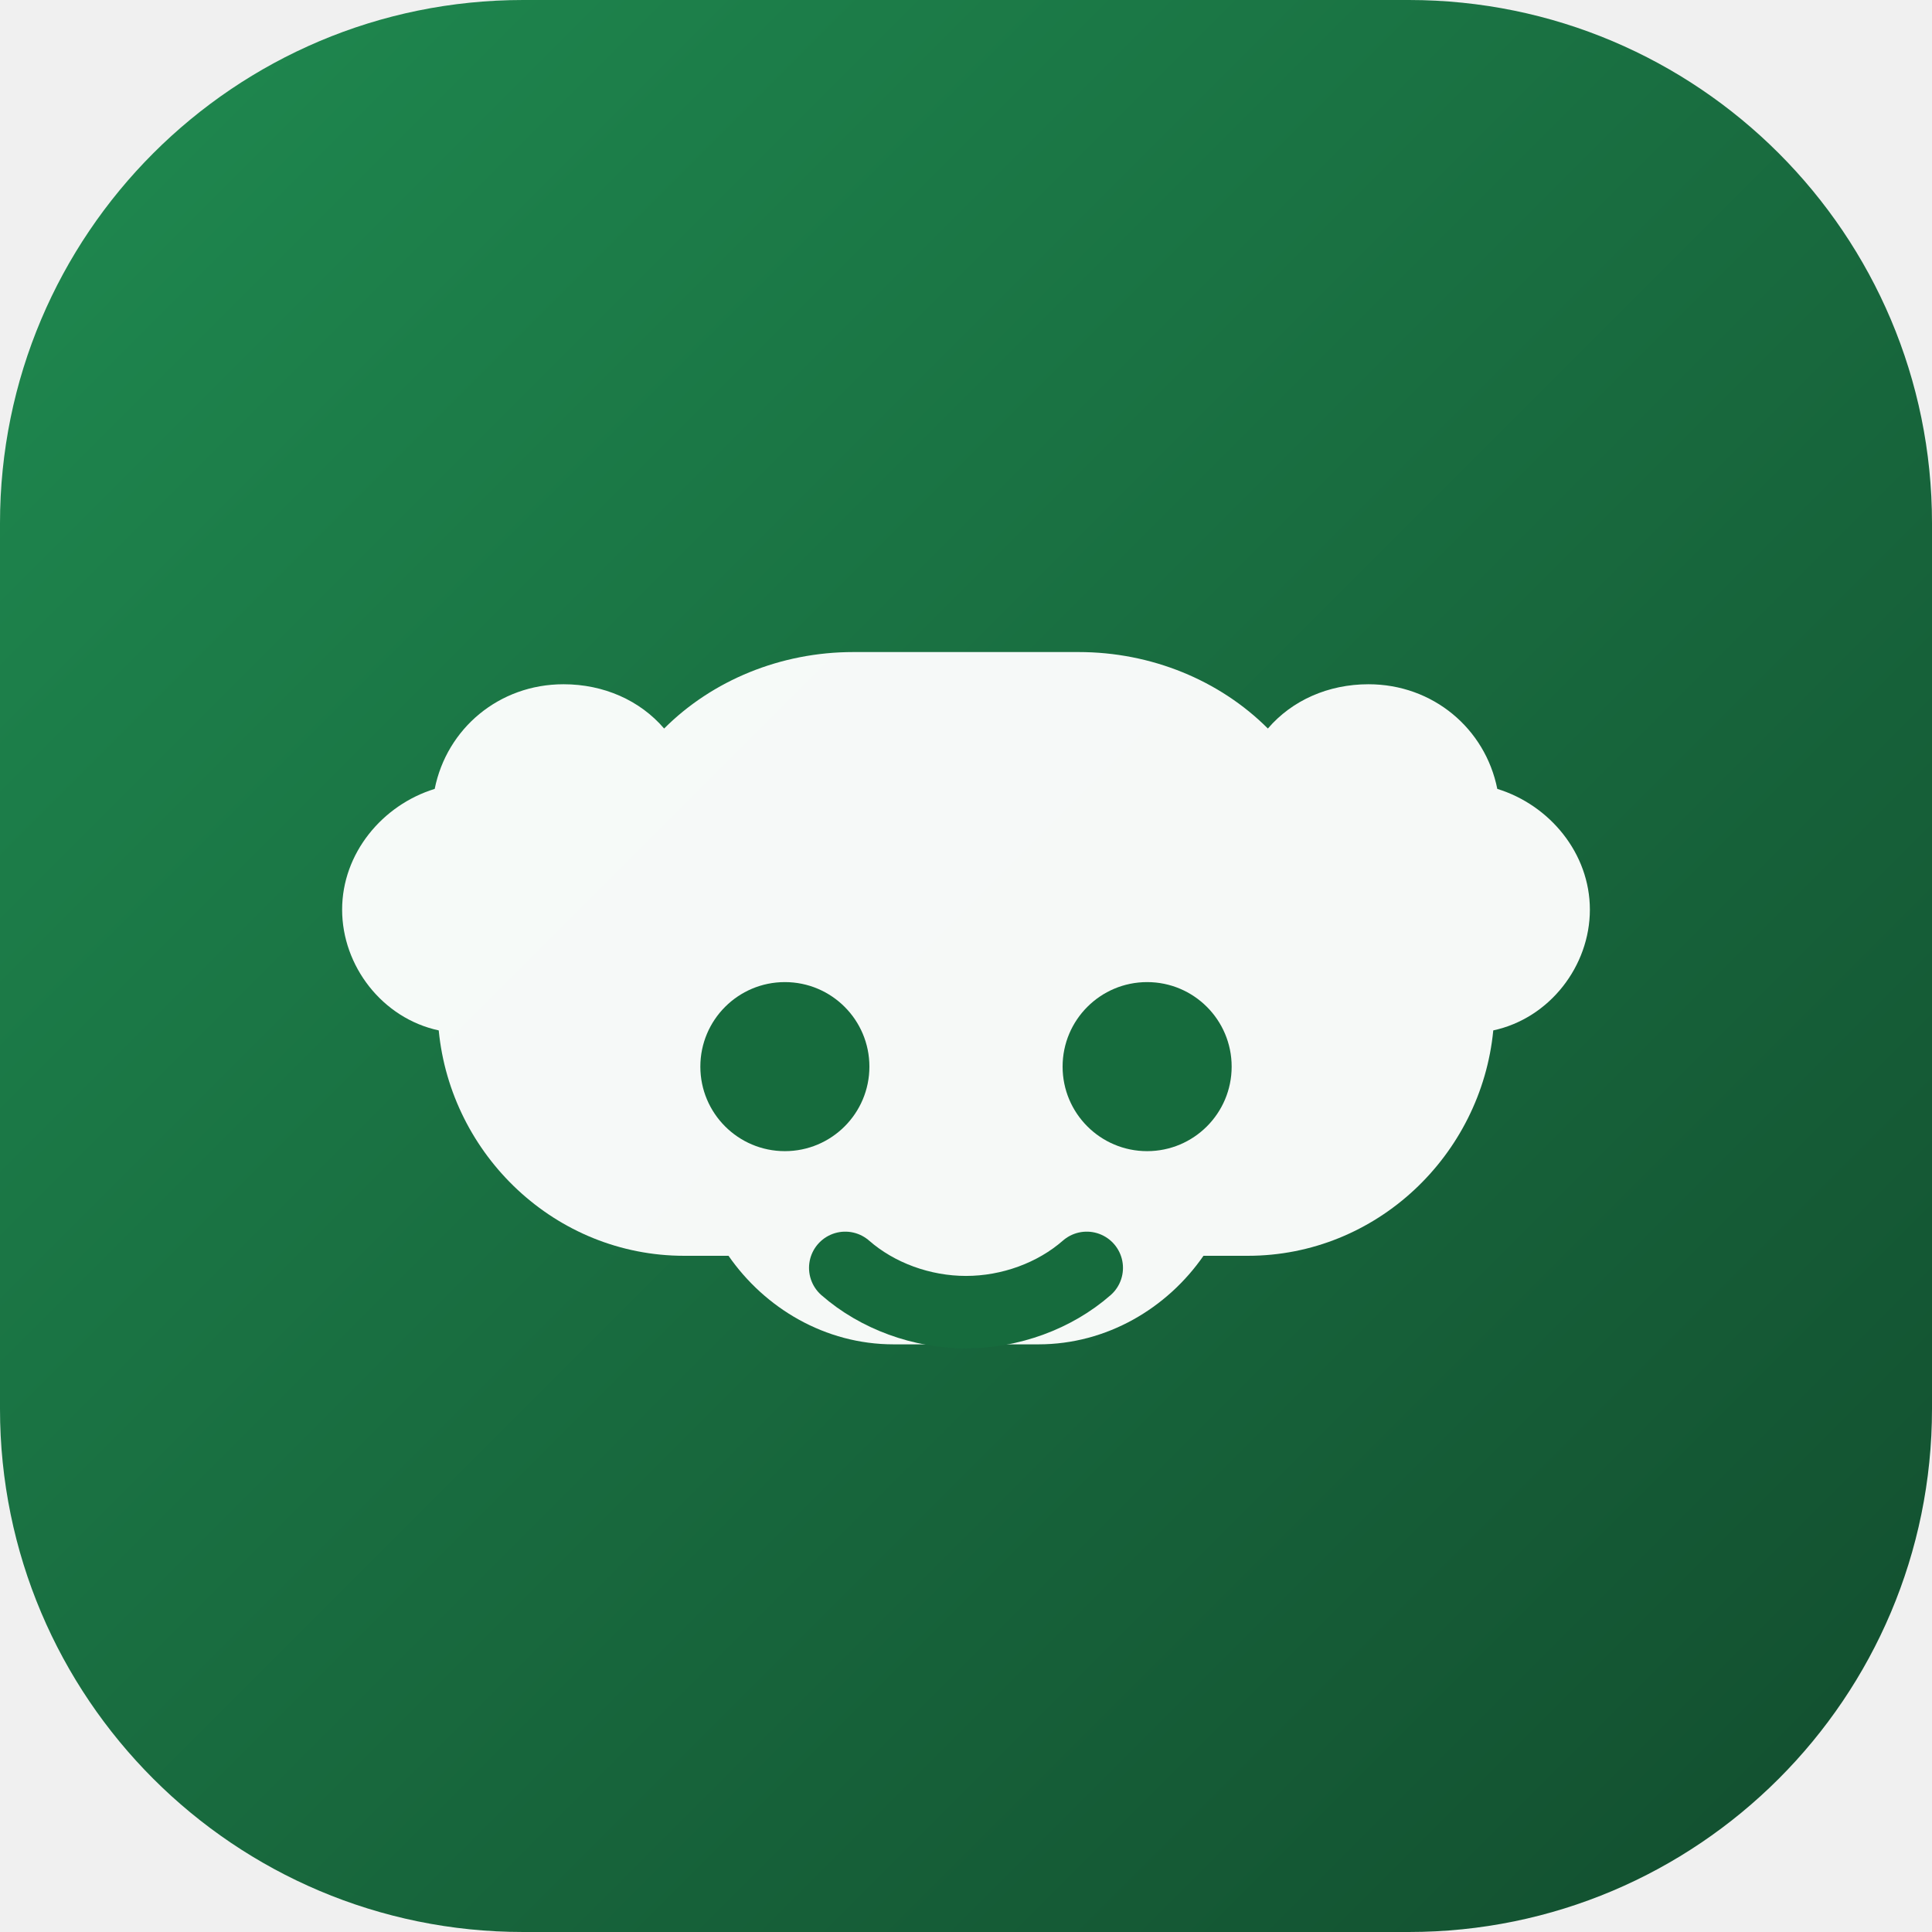
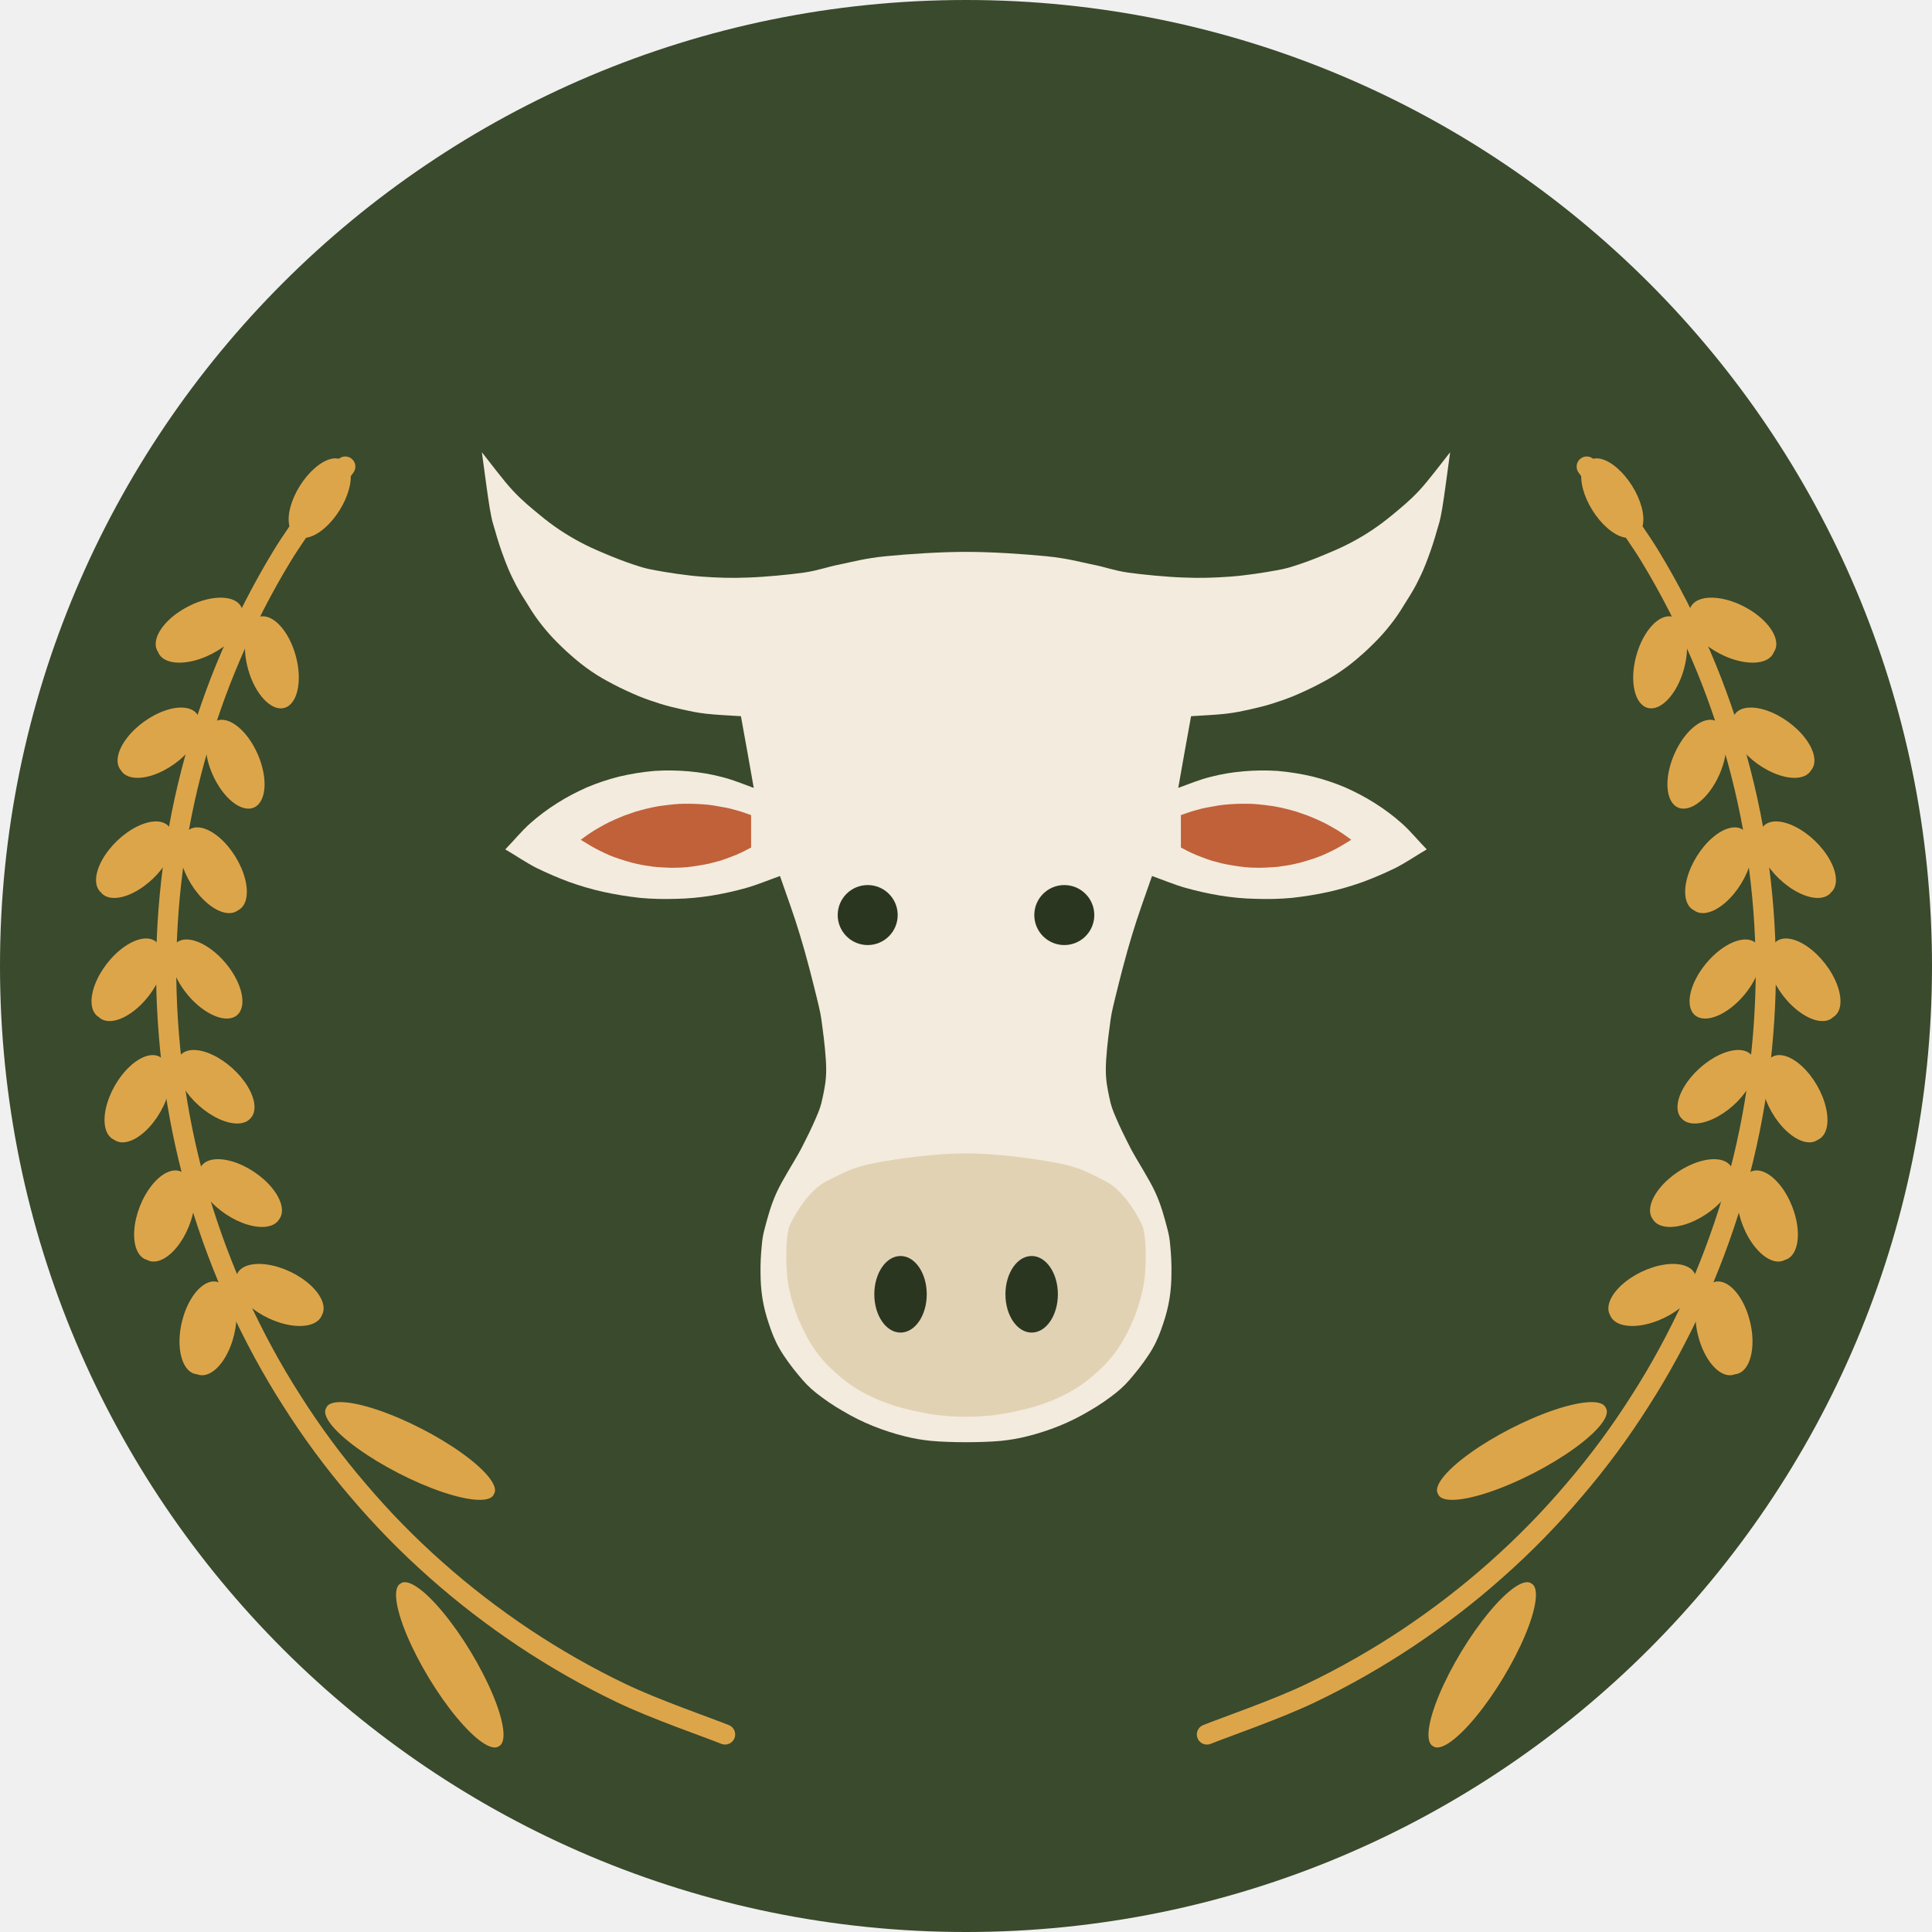
- <svg xmlns="http://www.w3.org/2000/svg" width="48" height="48" viewBox="0 0 48 48" fill="none" role="img" aria-label="Terrabovina">
-   <rect width="48" height="48" rx="13" fill="url(#g)" />
-   <path d="M14 17c-1.6 0-2.9 1.1-3.2 2.6-1.3.4-2.3 1.6-2.3 3 0 1.4 1 2.7 2.4 3 .3 3.1 2.9 5.6 6.1 5.6h1.1c.9 1.3 2.4 2.2 4.1 2.2h3.6c1.7 0 3.2-.9 4.1-2.2h1.1c3.2 0 5.8-2.5 6.1-5.6 1.4-.3 2.4-1.6 2.4-3 0-1.4-1-2.6-2.3-3C36.9 18.1 35.6 17 34 17c-1 0-1.9.4-2.5 1.1-1.2-1.2-2.9-1.9-4.7-1.9h-5.6c-1.8 0-3.5.7-4.7 1.9-.6-.7-1.5-1.1-2.5-1.1Z" fill="#fff" fill-opacity="0.96" />
-   <circle cx="19.5" cy="26.5" r="2.1" fill="#166B3D" />
-   <circle cx="28.5" cy="26.5" r="2.1" fill="#166B3D" />
-   <path d="M21 31.5c.8.7 1.9 1.1 3 1.1s2.2-.4 3-1.1" stroke="#166B3D" stroke-width="1.8" stroke-linecap="round" />
-   <defs>
-     <linearGradient id="g" x1="0" y1="0" x2="48" y2="48" gradientUnits="userSpaceOnUse">
-       <stop stop-color="#1F8A50" />
-       <stop offset="1" stop-color="#124D2E" />
-     </linearGradient>
-   </defs>
+ <svg xmlns="http://www.w3.org/2000/svg" viewBox="0 0 1024 1024" width="1024" height="1024" role="img" aria-label="Terrabovina">
+   <circle cx="512" cy="512" r="512" fill="#3A4A2C" />
+   <g>
+     <path d="M384.3 919.3C375.1 915.6 347 905.9 329.3 897.4C311.5 888.9 294.2 879 277.8 868.1C261.5 857.2 245.7 845.1 231 832C216.3 819 202.4 804.8 189.7 789.8C176.9 774.9 165.1 758.9 154.6 742.3C144 725.8 134.6 708.3 126.4 690.5C118.3 672.7 111.3 654.1 105.7 635.3C100.1 616.5 95.8 597.2 92.9 577.8C90 558.5 88.4 538.7 88.1 519.2C87.9 499.6 89.1 479.8 91.6 460.4C94 441.1 97.9 421.7 103.1 402.8C108.2 384 114.7 365.3 122.4 347.4C130.1 329.4 139.1 311.9 149.2 295.2C159.3 278.5 177.4 255.3 183 247.3" fill="none" stroke="#DDA54A" stroke-width="10.7" stroke-linecap="round" />
+     <path d="M125.5 675.6A25 13.1 205.5 1 1 170.6 697.1A25 13.1 205.5 1 1 125.5 675.6ZM116 679.7A25.1 13.2 283.3 1 1 104.5 728.4A25.1 13.2 283.3 1 1 116 679.7ZM106.4 618.5A25 13.1 213.7 1 1 148 646.2A25 13.1 213.7 1 1 106.4 618.5ZM96.4 621.2A25.1 13.2 291.5 1 1 78 667.8A25.1 13.2 291.5 1 1 96.4 621.2ZM95.6 559.3A25 13.1 221.9 1 1 132.8 592.7A25 13.1 221.9 1 1 95.6 559.3ZM85.4 560.6A25.1 13.2 299.7 1 1 60.5 604.1A25.1 13.2 299.7 1 1 85.4 560.6ZM93.5 499.7A25 13.1 230.1 1 1 125.6 538.1A25 13.1 230.1 1 1 93.5 499.7ZM83.1 499.5A25.1 13.2 307.9 1 1 52.4 539.1A25.1 13.2 307.9 1 1 83.1 499.5ZM99.9 440A25 13.1 238.3 1 1 126.1 482.5A25 13.1 238.3 1 1 99.9 440ZM89.7 438.3A25.1 13.2 316.1 1 1 53.5 473A25.1 13.2 316.1 1 1 89.7 438.3ZM114.6 382.1A25 13.1 246.5 1 1 134.6 428A25 13.1 246.5 1 1 114.6 382.1ZM104.8 379A25.1 13.2 324.3 1 1 64.1 408.3A25.1 13.2 324.3 1 1 104.8 379ZM137.5 326.9A25 13.1 254.7 1 1 150.7 375.2A25 13.1 254.7 1 1 137.5 326.9ZM128.2 322.4A25.1 13.2 332.5 1 1 83.8 345.6A25.1 13.2 332.5 1 1 128.2 322.4ZM261.8 791.9A50 12.9 27.2 1 1 172.9 746.2A50 12.9 27.2 1 1 261.8 791.9ZM264.5 925.5A50.4 12.8 58.9 1 1 212.3 839.3A50.4 12.8 58.9 1 1 264.5 925.5ZM181.8 244.3A23.3 11.6 302.2 1 1 157.1 283.7A23.3 11.6 302.2 1 1 181.8 244.3Z" fill="#DDA54A" />
+     <path d="M639.7 919.3C648.9 915.6 677 905.9 694.7 897.4C712.5 888.9 729.8 879 746.2 868.1C762.5 857.2 778.3 845.1 793 832C807.7 819 821.6 804.8 834.3 789.8C847.1 774.9 858.9 758.9 869.4 742.3C880 725.8 889.4 708.3 897.6 690.5C905.7 672.7 912.7 654.1 918.3 635.3C923.9 616.5 928.2 597.2 931.1 577.8C934 558.5 935.6 538.7 935.9 519.2C936.1 499.6 934.9 479.8 932.4 460.4C930 441.1 926.1 421.7 920.9 402.8C915.8 384 909.3 365.3 901.6 347.4C893.9 329.4 884.9 311.9 874.8 295.2C864.7 278.5 846.6 255.3 841 247.3" fill="none" stroke="#DDA54A" stroke-width="10.7" stroke-linecap="round" />
+     <path d="M898.5 675.6A25 13.1 334.5 1 1 853.4 697.1A25 13.1 334.5 1 1 898.5 675.6ZM908 679.7A25.1 13.2 256.7 1 1 919.5 728.4A25.1 13.2 256.7 1 1 908 679.7ZM917.6 618.5A25 13.1 326.3 1 1 876 646.2A25 13.1 326.3 1 1 917.6 618.5ZM927.6 621.2A25.1 13.2 248.5 1 1 946 667.8A25.1 13.2 248.5 1 1 927.6 621.2ZM928.4 559.3A25 13.1 318.1 1 1 891.2 592.7A25 13.1 318.1 1 1 928.4 559.3ZM938.6 560.6A25.1 13.2 240.3 1 1 963.5 604.1A25.1 13.2 240.3 1 1 938.6 560.6ZM930.5 499.7A25 13.1 309.9 1 1 898.4 538.1A25 13.1 309.9 1 1 930.5 499.7ZM940.9 499.5A25.1 13.2 232.1 1 1 971.6 539.1A25.1 13.2 232.1 1 1 940.9 499.5ZM924.1 440A25 13.1 301.7 1 1 897.9 482.5A25 13.1 301.7 1 1 924.1 440ZM934.3 438.3A25.1 13.2 223.9 1 1 970.5 473A25.1 13.2 223.9 1 1 934.3 438.3ZM909.4 382.1A25 13.1 293.5 1 1 889.4 428A25 13.1 293.5 1 1 909.4 382.1ZM919.2 379A25.1 13.2 215.7 1 1 959.9 408.3A25.1 13.2 215.7 1 1 919.2 379ZM886.5 326.9A25 13.1 285.3 1 1 873.3 375.2A25 13.1 285.3 1 1 886.5 326.9ZM895.8 322.4A25.1 13.2 207.5 1 1 940.2 345.6A25.1 13.2 207.5 1 1 895.8 322.4ZM762.2 791.9A50 12.9 152.8 1 1 851.1 746.2A50 12.9 152.8 1 1 762.2 791.9ZM759.5 925.5A50.4 12.8 121.1 1 1 811.7 839.3A50.4 12.8 121.1 1 1 759.5 925.5ZM842.2 244.3A23.3 11.6 237.8 1 1 866.9 283.7A23.3 11.6 237.8 1 1 842.2 244.3Z" fill="#DDA54A" />
+   </g>
+   <g>
+     <path d="M512 292.5C497.9 292.5 480.8 293.7 469.6 294.8C458.4 295.9 452.3 297.7 445 299.2C437.8 300.6 434.1 302.3 426 303.5C418 304.6 405.7 305.8 396.7 306.1C387.6 306.5 379.9 306.2 371.7 305.6C363.5 305 353.5 303.4 347.5 302.3C341.4 301.2 340.1 300.6 335.4 299.1C330.8 297.6 324.2 295 319.6 293C315 291.1 311.6 289.5 307.8 287.5C304 285.5 300.3 283.3 296.7 280.9C293 278.4 290 276.2 285.9 272.8C281.7 269.3 276.9 265.5 271.8 260C266.7 254.5 260.8 246.5 255.4 239.7C256.8 249.6 258.4 262.6 259.6 269.5C260.8 276.4 261.1 276.8 262.4 281.2C263.6 285.6 265.5 291.5 267.2 295.9C268.8 300.2 270.2 303.6 272.1 307.3C273.9 311.1 276 314.6 278.3 318.2C280.5 321.8 282.9 325.7 285.4 329C287.9 332.3 290.2 335.1 293.1 338.2C296 341.2 299.4 344.6 302.8 347.5C306.2 350.5 309.7 353.3 313.4 355.8C317.1 358.4 320.9 360.5 325.1 362.7C329.3 364.9 334.5 367.3 338.6 369C342.8 370.7 346.1 371.8 349.9 373C353.7 374.2 357.5 375.1 361.5 376C365.6 376.9 369.1 377.7 374.3 378.3C379.5 378.9 386.6 379.2 392.7 379.6C395 392.3 397.3 404.9 399.5 417.6C393.9 415.6 388.3 413.2 382.5 411.8C376.8 410.3 370.8 409.3 364.8 408.8C358.9 408.3 353 408.2 346.9 408.6C340.8 409.1 334.1 410.2 328.2 411.6C322.2 413.1 316.6 415 311.1 417.3C305.7 419.7 300.3 422.5 295.3 425.7C290.2 428.9 285.5 432.4 280.9 436.5C276.3 440.6 272.2 445.7 267.8 450.2C273.3 453.4 278.5 457 284.1 459.9C289.8 462.7 295.6 465.2 301.5 467.4C307.4 469.5 313.4 471.3 319.7 472.7C326 474.1 332.9 475.2 339.3 475.9C345.8 476.5 352 476.6 358.3 476.4C364.6 476.3 370.9 475.7 377.1 474.7C383.3 473.7 389.5 472.3 395.6 470.6C401.6 468.9 407.5 466.4 413.4 464.3C417 474.7 420.8 484.9 424 495.6C427.3 506.3 430.8 520.2 432.8 528.4C434.8 536.5 435.1 538.1 435.9 544.5C436.8 551 437.9 560.7 437.9 566.9C437.9 573.1 436.9 577.5 436 581.8C435.1 586.1 434.4 588.1 432.4 592.7C430.5 597.2 427.8 602.7 424.4 609.3C420.9 615.8 414.8 625.1 411.7 631.9C408.5 638.8 406.8 645.6 405.5 650.4C404.2 655.2 404.1 656.6 403.7 660.7C403.3 664.7 403 670.1 403.1 674.6C403.1 679.2 403.4 683.6 404.1 688.1C404.8 692.6 406 697.2 407.5 701.6C409 706.1 410.6 710.4 413.2 714.9C415.8 719.4 419.8 724.8 423.1 728.7C426.3 732.6 428.6 735.1 432.6 738.3C436.5 741.4 441.5 744.9 446.6 747.8C451.6 750.8 457.2 753.6 462.7 755.8C468.1 758 474.1 759.9 479.3 761.2C484.4 762.5 488.1 763.1 493.5 763.7C499 764.2 505.8 764.4 512 764.4C518.2 764.4 525 764.2 530.5 763.7C535.9 763.1 539.6 762.5 544.7 761.2C549.9 759.9 555.9 758 561.3 755.8C566.8 753.6 572.4 750.8 577.4 747.8C582.5 744.9 587.5 741.4 591.4 738.3C595.4 735.1 597.7 732.6 600.9 728.7C604.2 724.8 608.2 719.4 610.8 714.9C613.4 710.4 615 706.1 616.5 701.6C618 697.2 619.2 692.6 619.9 688.1C620.6 683.6 620.9 679.2 620.9 674.6C621 670.1 620.7 664.7 620.3 660.7C619.9 656.6 619.8 655.2 618.5 650.4C617.2 645.6 615.5 638.8 612.3 631.9C609.2 625.1 603.1 615.8 599.6 609.3C596.2 602.7 593.5 597.2 591.6 592.7C589.6 588.1 588.9 586.1 588 581.8C587.1 577.5 586.1 573.1 586.1 566.9C586.1 560.7 587.2 551 588.1 544.5C588.9 538.1 589.2 536.5 591.2 528.4C593.2 520.2 596.7 506.3 600 495.6C603.2 484.9 607 474.7 610.6 464.3C616.5 466.4 622.4 468.9 628.4 470.6C634.5 472.3 640.7 473.7 646.9 474.7C653.1 475.7 659.4 476.3 665.7 476.4C672 476.6 678.2 476.5 684.7 475.9C691.1 475.2 698 474.1 704.3 472.7C710.6 471.3 716.6 469.5 722.5 467.4C728.4 465.2 734.2 462.7 739.9 459.9C745.5 457 750.7 453.4 756.2 450.2C751.8 445.7 747.7 440.6 743.1 436.5C738.5 432.4 733.8 428.9 728.7 425.7C723.7 422.5 718.3 419.7 712.9 417.3C707.4 415 701.8 413.1 695.8 411.6C689.9 410.2 683.2 409.1 677.1 408.6C671 408.2 665.1 408.3 659.2 408.8C653.2 409.3 647.2 410.3 641.5 411.8C635.7 413.2 630.1 415.6 624.5 417.6C626.7 404.9 629 392.3 631.3 379.6C637.4 379.2 644.5 378.9 649.7 378.3C654.9 377.7 658.4 376.9 662.5 376C666.5 375.1 670.3 374.2 674.1 373C677.9 371.8 681.2 370.7 685.4 369C689.5 367.3 694.7 364.9 698.9 362.7C703.1 360.5 706.9 358.4 710.6 355.8C714.3 353.3 717.8 350.5 721.2 347.5C724.6 344.6 728 341.2 730.9 338.2C733.8 335.1 736.1 332.3 738.6 329C741.1 325.7 743.5 321.8 745.7 318.2C748 314.6 750.1 311.1 751.9 307.3C753.8 303.6 755.2 300.2 756.8 295.9C758.5 291.5 760.4 285.6 761.6 281.2C762.9 276.8 763.2 276.4 764.4 269.5C765.6 262.6 767.2 249.6 768.6 239.7C763.2 246.5 757.3 254.5 752.2 260C747.1 265.5 742.3 269.3 738.1 272.8C734 276.2 731 278.4 727.3 280.9C723.7 283.3 720 285.5 716.2 287.5C712.4 289.5 709 291.1 704.4 293C699.8 295 693.2 297.6 688.6 299.1C683.9 300.6 682.6 301.2 676.5 302.3C670.5 303.4 660.5 305 652.3 305.6C644.1 306.2 636.4 306.5 627.3 306.1C618.3 305.8 606 304.6 598 303.5C589.9 302.3 586.2 300.6 579 299.2C571.7 297.7 565.6 295.9 554.4 294.8C543.2 293.7 526.1 292.5 512 292.5Z" fill="#F3EBDD" />
+     <path d="M398.1 432C396.2 431.4 394.4 430.7 392.5 430.1C390.6 429.5 388.6 429 386.7 428.5C384.8 428.1 382.8 427.7 380.9 427.4C378.9 427 377 426.7 375 426.5C373 426.3 371.1 426.2 369.1 426.1C367.1 426 365.1 426 363.1 426C361.2 426 359.2 426.1 357.2 426.3C355.2 426.5 353.2 426.7 351.3 427C349.3 427.2 347.4 427.6 345.4 428C343.5 428.4 341.6 428.9 339.7 429.4C337.7 429.9 335.8 430.5 334 431.2C332.1 431.8 330.2 432.5 328.4 433.3C326.6 434 324.8 434.9 323 435.7C321.2 436.6 319.5 437.5 317.8 438.5C316 439.5 314.3 440.5 312.7 441.6C311 442.7 309.5 443.9 307.8 445.1C309.5 446.1 311.2 447.2 312.9 448.2C314.6 449.2 316.3 450.1 318.1 451C319.9 451.9 321.7 452.7 323.5 453.5C325.3 454.2 327.2 454.9 329.1 455.5C331 456.1 332.9 456.7 334.8 457.2C336.7 457.7 338.6 458.1 340.6 458.5C342.5 458.8 344.5 459.1 346.5 459.4C348.4 459.6 350.4 459.7 352.4 459.8C354.3 459.9 356.3 460 358.3 459.9C360.3 459.9 362.3 459.8 364.2 459.6C366.2 459.4 368.2 459.1 370.1 458.8C372.1 458.5 374 458.1 376 457.7C377.9 457.2 379.8 456.7 381.7 456.2C383.6 455.6 385.5 454.9 387.3 454.2C389.2 453.5 391 452.8 392.8 451.9C394.6 451.1 396.3 450.1 398.1 449.2C398.1 443.5 398.1 437.8 398.1 432ZM625.9 449.2C627.7 450.1 629.4 451.1 631.2 451.9C633 452.8 634.8 453.5 636.7 454.2C638.5 454.9 640.4 455.6 642.3 456.2C644.2 456.7 646.1 457.2 648 457.7C650 458.1 651.9 458.5 653.9 458.8C655.8 459.1 657.8 459.4 659.8 459.6C661.7 459.8 663.7 459.9 665.7 459.9C667.7 460 669.7 459.9 671.6 459.8C673.6 459.7 675.6 459.6 677.5 459.4C679.5 459.1 681.5 458.8 683.4 458.5C685.4 458.1 687.3 457.7 689.2 457.2C691.1 456.7 693 456.1 694.9 455.5C696.8 454.9 698.7 454.2 700.5 453.5C702.3 452.7 704.1 451.9 705.9 451C707.7 450.1 709.4 449.2 711.1 448.2C712.8 447.2 714.5 446.1 716.2 445.1C714.5 443.9 713 442.7 711.3 441.6C709.7 440.5 708 439.5 706.2 438.5C704.5 437.5 702.8 436.6 701 435.7C699.2 434.9 697.4 434 695.6 433.3C693.8 432.5 691.9 431.8 690 431.2C688.2 430.5 686.3 429.9 684.3 429.4C682.4 428.9 680.5 428.4 678.6 428C676.6 427.6 674.7 427.2 672.7 427C670.8 426.7 668.8 426.5 666.8 426.3C664.8 426.1 662.8 426 660.9 426C658.9 426 656.9 426 654.9 426.1C652.9 426.2 651 426.3 649 426.5C647 426.7 645.1 427 643.1 427.4C641.2 427.7 639.2 428.1 637.3 428.5C635.4 429 633.4 429.5 631.5 430.1C629.6 430.7 627.8 431.4 625.9 432C625.9 437.8 625.9 443.5 625.9 449.2Z" fill="#C0613A" />
+     <path d="M512 611.3C495.9 611.3 475.7 614.1 463.7 616.4C451.8 618.6 446.1 622.1 440.4 624.9C434.7 627.6 432.6 629.6 429.3 633.1C426 636.6 422.4 642.1 420.5 645.7C418.5 649.3 418 650.5 417.4 654.4C416.8 658.4 416.6 664.6 416.8 669.6C417 674.6 417.3 679.3 418.6 684.6C419.8 690 421.8 696.3 424.3 701.7C426.7 707.2 429.9 712.8 433.4 717.5C436.9 722.1 441.2 726.3 445.3 729.7C449.4 733.2 453.2 735.8 458.1 738.4C463 741 468.7 743.4 474.8 745.3C480.8 747.1 488.3 748.7 494.5 749.7C500.7 750.6 506.2 750.9 512 750.9C517.8 750.9 523.3 750.6 529.5 749.7C535.7 748.7 543.2 747.1 549.2 745.3C555.3 743.4 561 741 565.9 738.4C570.8 735.8 574.6 733.2 578.7 729.7C582.8 726.3 587.1 722.1 590.6 717.5C594.1 712.8 597.3 707.2 599.7 701.7C602.2 696.3 604.2 690 605.4 684.6C606.7 679.3 607 674.6 607.2 669.6C607.4 664.6 607.2 658.4 606.6 654.4C606 650.5 605.5 649.3 603.5 645.7C601.6 642.1 598 636.6 594.7 633.1C591.4 629.6 589.3 627.6 583.6 624.9C577.9 622.1 572.2 618.6 560.3 616.4C548.3 614.1 528.1 611.3 512 611.3Z" fill="#E2D2B4" />
+     <g fill="#2B3621">
+       <circle cx="459.9" cy="485" r="15.9" />
+       <circle cx="564.1" cy="485" r="15.9" />
+       <ellipse cx="477.3" cy="686" rx="13.9" ry="20.3" />
+       <ellipse cx="546.8" cy="686" rx="13.9" ry="20.3" />
+     </g>
+   </g>
</svg>
